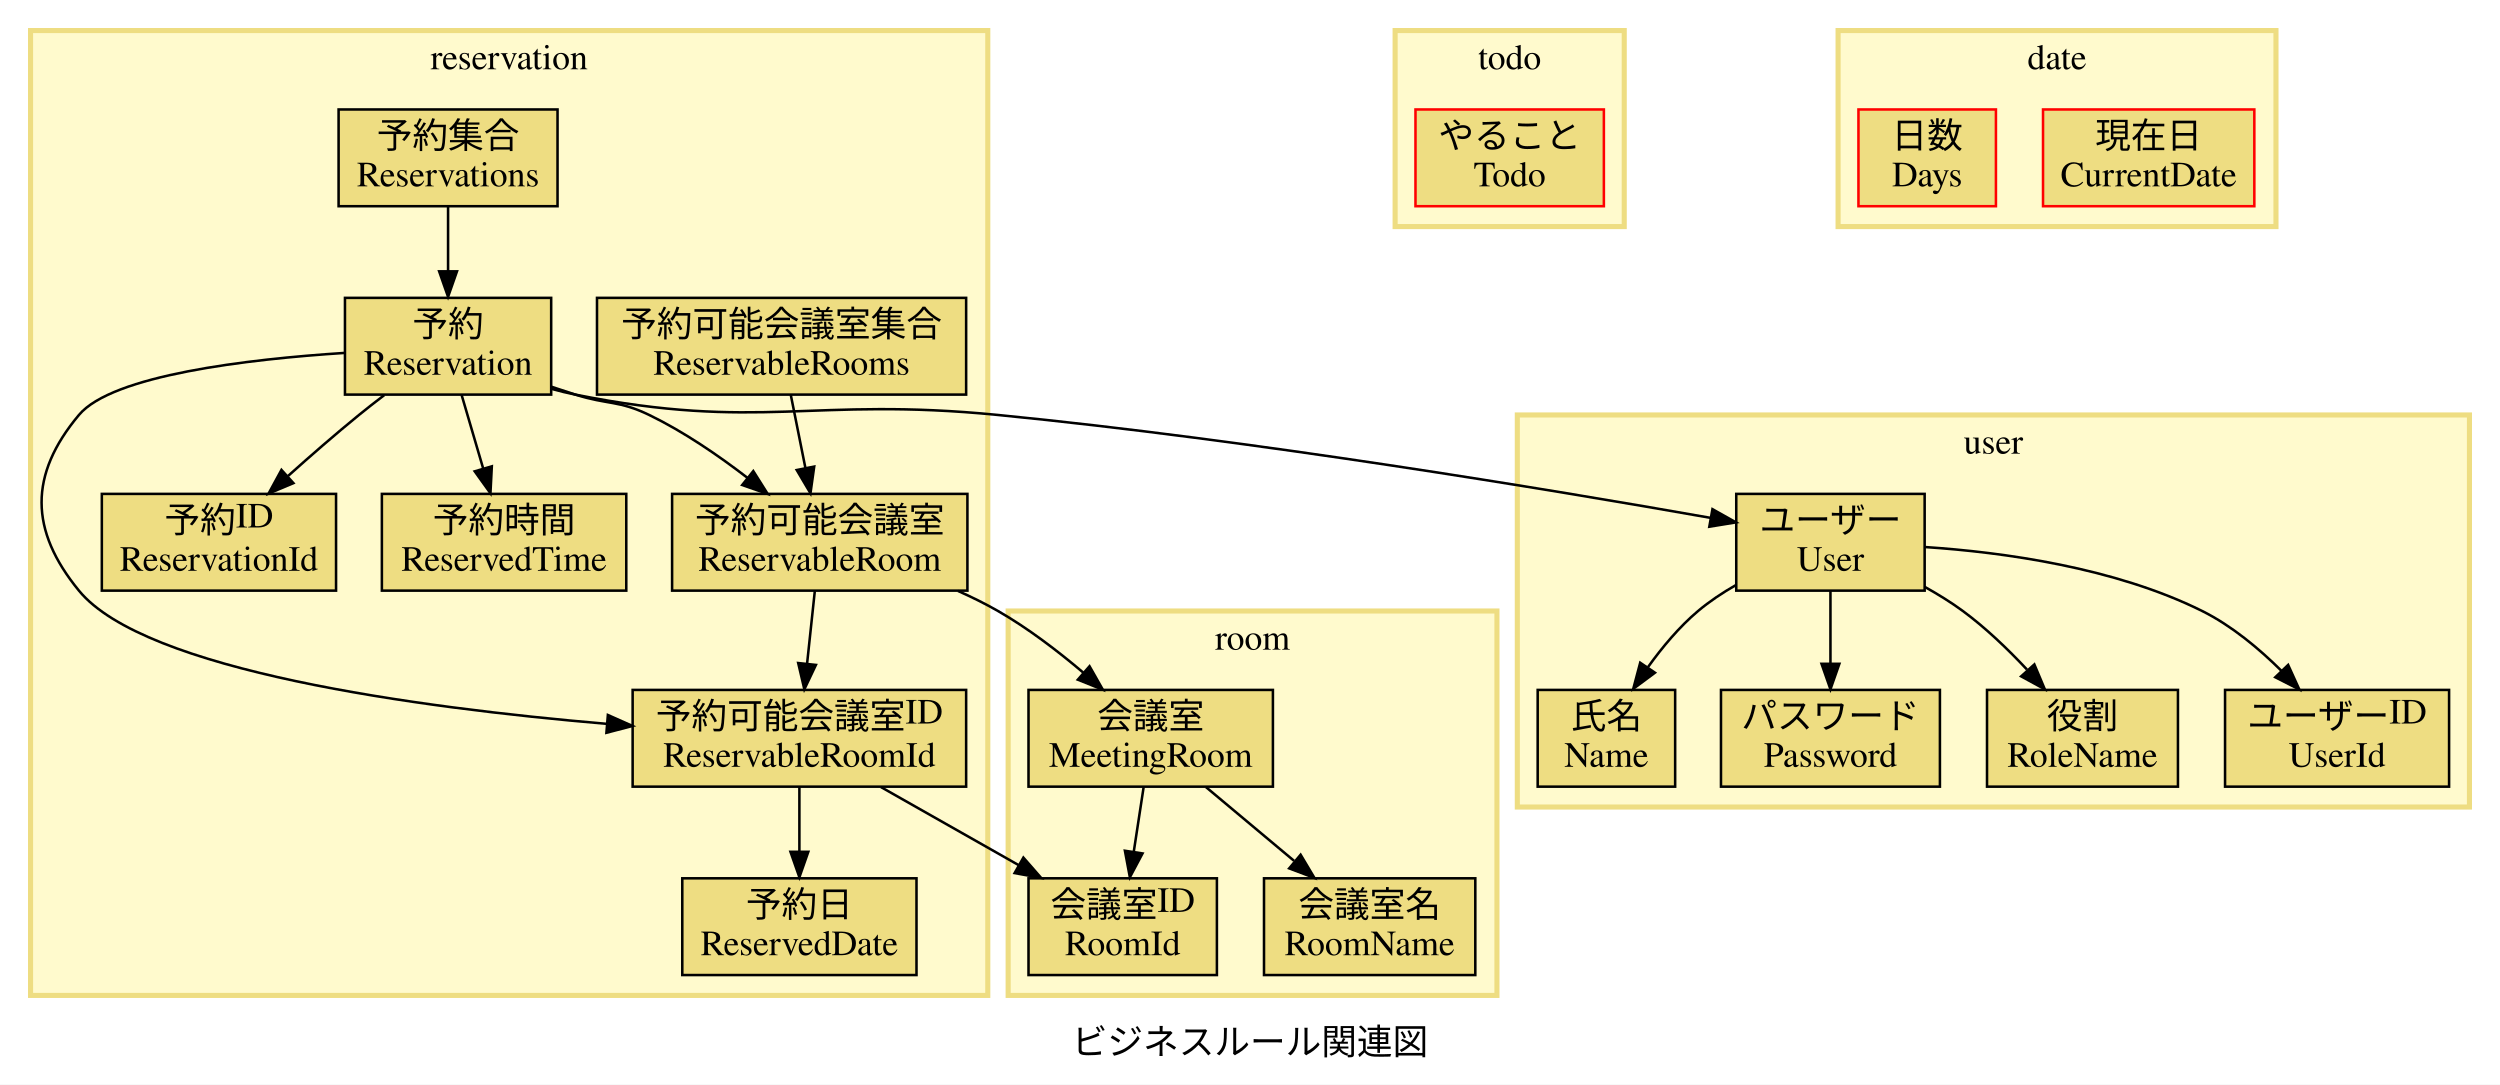
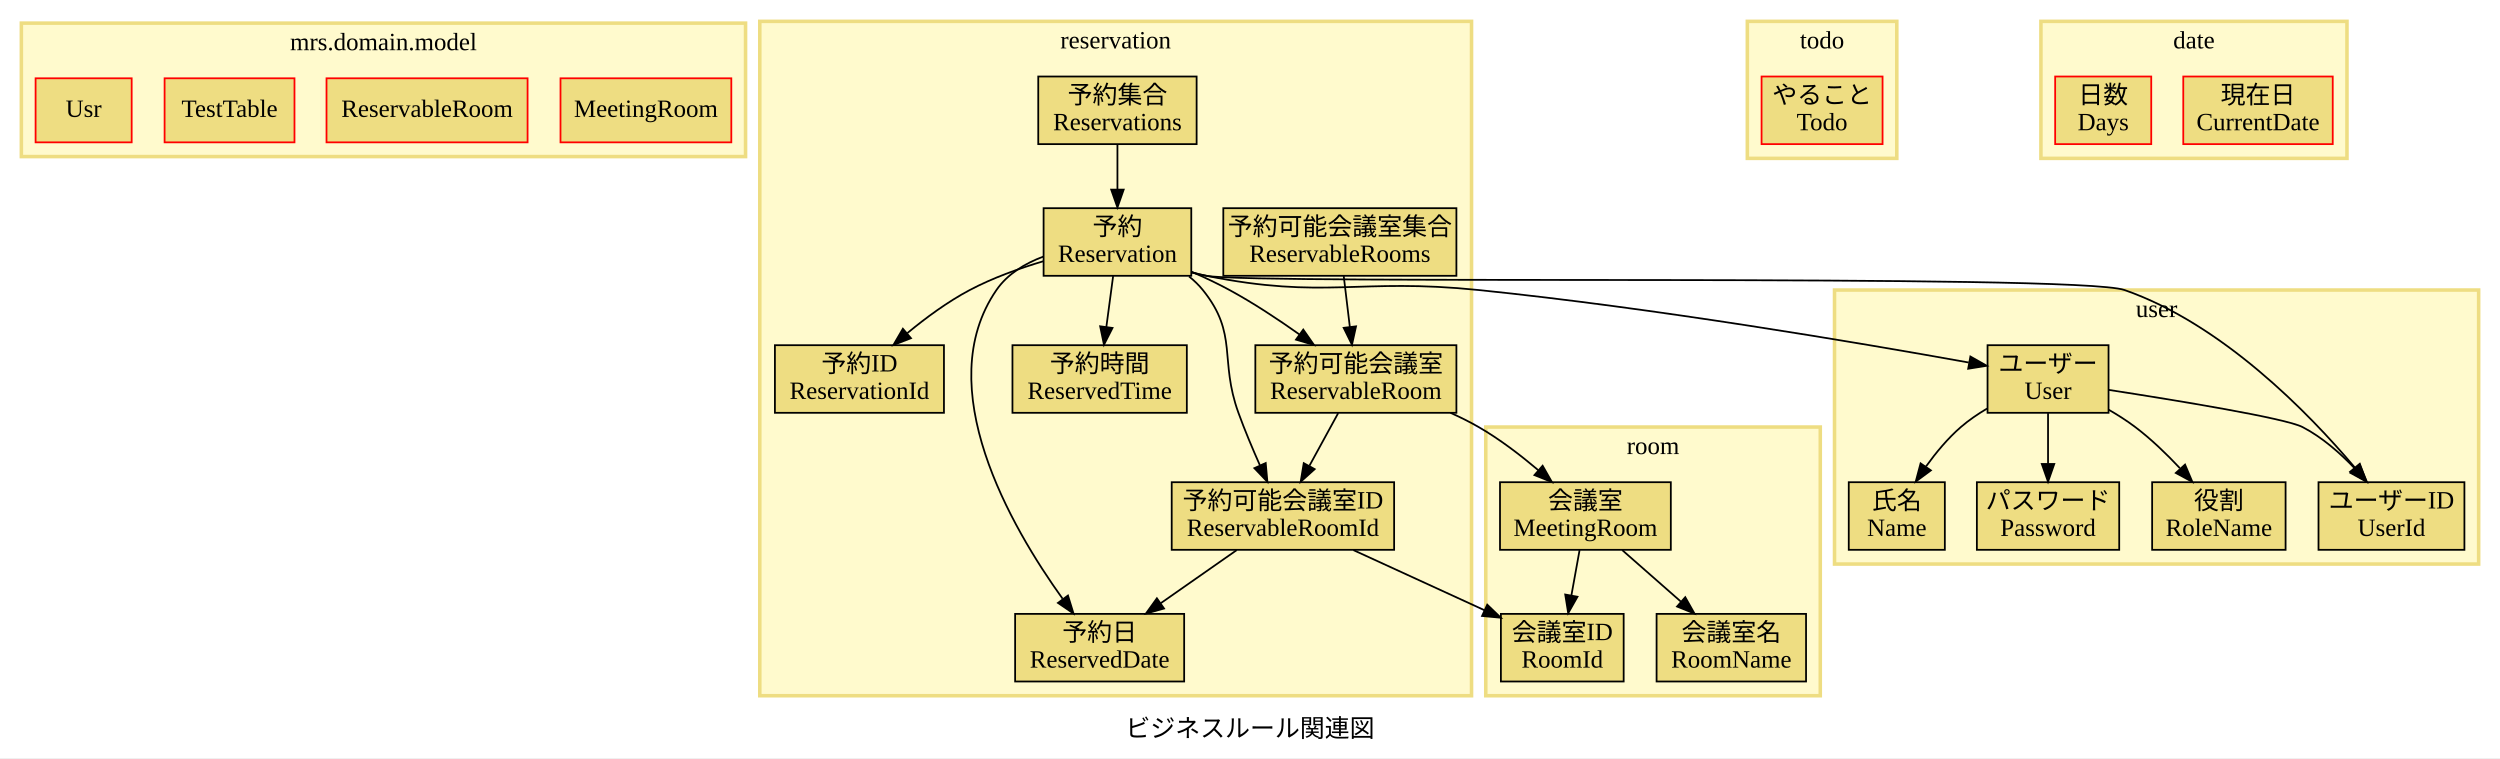
- <svg xmlns="http://www.w3.org/2000/svg" width="982px" height="426px" viewBox="0.00 0.00 982.00 426.00">
+ <svg xmlns="http://www.w3.org/2000/svg" width="1405px" height="426px" viewBox="0.00 0.00 1405.00 426.00">
  <g id="graph0" class="graph" transform="scale(1.0 1.0) rotate(0) translate(4 422)">
-     <polygon fill="white" stroke="transparent" points="-4,4 -4,-422 978,-422 978,4 -4,4" />
-     <text text-anchor="middle" x="487" y="-7.8" font-family="Times,serif" font-size="14.00">ビジネスルール関連図</text>
+     <polygon fill="white" stroke="none" points="-4,4 -4,-422 1401,-422 1401,4 -4,4" />
+     <text text-anchor="middle" x="698.5" y="-7.8" font-family="Times New Roman,serif" font-size="14.00">ビジネスルール関連図
+         </text>
    <g id="clust1" class="cluster">
-       <polygon fill="lemonchiffon" stroke="#eedd82" stroke-width="2" points="8,-31 8,-410 384,-410 384,-31 8,-31" />
-       <text text-anchor="middle" x="196" y="-394.8" font-family="Times,serif" font-size="14.00">reservation</text>
+       <polygon fill="lemonchiffon" stroke="#eedd82" stroke-width="2" points="8,-334 8,-409 415,-409 415,-334 8,-334" />
+       <text text-anchor="middle" x="211.5" y="-393.8" font-family="Times New Roman,serif" font-size="14.00">
+                 mrs.domain.model
+             </text>
    </g>
    <g id="clust2" class="cluster">
-       <polygon fill="lemonchiffon" stroke="#eedd82" stroke-width="2" points="392,-31 392,-182 584,-182 584,-31 392,-31" />
-       <text text-anchor="middle" x="488" y="-166.8" font-family="Times,serif" font-size="14.00">room</text>
+       <polygon fill="lemonchiffon" stroke="#eedd82" stroke-width="2" points="423,-31 423,-410 823,-410 823,-31 423,-31" />
+       <text text-anchor="middle" x="623" y="-394.8" font-family="Times New Roman,serif" font-size="14.00">
+                 reservation
+             </text>
    </g>
    <g id="clust3" class="cluster">
-       <polygon fill="lemonchiffon" stroke="#eedd82" stroke-width="2" points="544,-333 544,-410 634,-410 634,-333 544,-333" />
-       <text text-anchor="middle" x="589" y="-394.8" font-family="Times,serif" font-size="14.00">todo</text>
+       <polygon fill="lemonchiffon" stroke="#eedd82" stroke-width="2" points="831,-31 831,-182 1019,-182 1019,-31 831,-31" />
+       <text text-anchor="middle" x="925" y="-166.8" font-family="Times New Roman,serif" font-size="14.00">room
+             </text>
+     </g>
+     <g id="clust5" class="cluster">
+       <polygon fill="lemonchiffon" stroke="#eedd82" stroke-width="2" points="1027,-105 1027,-259 1389,-259 1389,-105 1027,-105" />
+       <text text-anchor="middle" x="1208" y="-243.8" font-family="Times New Roman,serif" font-size="14.00">user
+             </text>
    </g>
    <g id="clust4" class="cluster">
-       <polygon fill="lemonchiffon" stroke="#eedd82" stroke-width="2" points="592,-105 592,-259 966,-259 966,-105 592,-105" />
-       <text text-anchor="middle" x="779" y="-243.8" font-family="Times,serif" font-size="14.00">user</text>
-     </g>
-     <g id="clust5" class="cluster">
-       <polygon fill="lemonchiffon" stroke="#eedd82" stroke-width="2" points="718,-333 718,-410 890,-410 890,-333 718,-333" />
-       <text text-anchor="middle" x="804" y="-394.8" font-family="Times,serif" font-size="14.00">date</text>
+       <polygon fill="lemonchiffon" stroke="#eedd82" stroke-width="2" points="978,-333 978,-410 1062,-410 1062,-333 978,-333" />
+       <text text-anchor="middle" x="1020" y="-394.8" font-family="Times New Roman,serif" font-size="14.00">todo
+             </text>
+     </g>
+     <g id="clust6" class="cluster">
+       <polygon fill="lemonchiffon" stroke="#eedd82" stroke-width="2" points="1143,-333 1143,-410 1315,-410 1315,-333 1143,-333" />
+       <text text-anchor="middle" x="1229" y="-394.8" font-family="Times New Roman,serif" font-size="14.00">date
+             </text>
    </g>
    <g id="node1" class="node">
-       <polygon fill="#eedd82" stroke="black" points="376,-228 260,-228 260,-190 376,-190 376,-228" />
-       <text text-anchor="middle" x="318" y="-212.8" font-family="Times,serif" font-size="14.00">予約可能会議室</text>
-       <text text-anchor="middle" x="318" y="-197.8" font-family="Times,serif" font-size="14.00">ReservableRoom</text>
+       <polygon fill="#eedd82" stroke="red" points="407,-378 311,-378 311,-342 407,-342 407,-378" />
+       <text text-anchor="middle" x="359" y="-356.3" font-family="Times New Roman,serif" font-size="14.00">
+                 MeetingRoom
+             </text>
    </g>
    <g id="node2" class="node">
-       <polygon fill="#eedd82" stroke="black" points="375.5,-151 244.5,-151 244.5,-113 375.5,-113 375.5,-151" />
-       <text text-anchor="middle" x="310" y="-135.8" font-family="Times,serif" font-size="14.00">予約可能会議室ID</text>
-       <text text-anchor="middle" x="310" y="-120.8" font-family="Times,serif" font-size="14.00">ReservableRoomId</text>
+       <polygon fill="#eedd82" stroke="red" points="292.5,-378 179.5,-378 179.5,-342 292.5,-342 292.5,-378" />
+       <text text-anchor="middle" x="236" y="-356.3" font-family="Times New Roman,serif" font-size="14.00">
+                 ReservableRoom
+             </text>
+     </g>
+     <g id="node3" class="node">
+       <polygon fill="#eedd82" stroke="red" points="161.5,-378 88.5,-378 88.5,-342 161.5,-342 161.5,-378" />
+       <text text-anchor="middle" x="125" y="-356.3" font-family="Times New Roman,serif" font-size="14.00">
+                 TestTable
+             </text>
+     </g>
+     <g id="node4" class="node">
+       <polygon fill="#eedd82" stroke="red" points="70,-378 16,-378 16,-342 70,-342 70,-378" />
+       <text text-anchor="middle" x="43" y="-356.3" font-family="Times New Roman,serif" font-size="14.00">Usr
+             </text>
+     </g>
+     <g id="node5" class="node">
+       <polygon fill="#eedd82" stroke="black" points="814.5,-228 701.5,-228 701.5,-190 814.5,-190 814.5,-228" />
+       <text text-anchor="middle" x="758" y="-212.8" font-family="Times New Roman,serif" font-size="14.00">
+                 予約可能会議室
+             </text>
+       <text text-anchor="middle" x="758" y="-197.8" font-family="Times New Roman,serif" font-size="14.00">
+                 ReservableRoom
+             </text>
+     </g>
+     <g id="node6" class="node">
+       <polygon fill="#eedd82" stroke="black" points="779.5,-151 654.5,-151 654.5,-113 779.5,-113 779.5,-151" />
+       <text text-anchor="middle" x="717" y="-135.8" font-family="Times New Roman,serif" font-size="14.00">
+                 予約可能会議室ID
+             </text>
+       <text text-anchor="middle" x="717" y="-120.8" font-family="Times New Roman,serif" font-size="14.00">
+                 ReservableRoomId
+             </text>
+     </g>
+     <g id="edge1" class="edge">
+       <path fill="none" stroke="black" d="M748.075,-189.845C743.226,-180.974 737.29,-170.115 731.91,-160.274" />
+       <polygon fill="black" stroke="black" points="734.844,-158.344 726.976,-151.248 728.701,-161.702 734.844,-158.344" />
+     </g>
+     <g id="node13" class="node">
+       <polygon fill="#eedd82" stroke="black" points="935,-151 839,-151 839,-113 935,-113 935,-151" />
+       <text text-anchor="middle" x="887" y="-135.8" font-family="Times New Roman,serif" font-size="14.00">会議室
+             </text>
+       <text text-anchor="middle" x="887" y="-120.8" font-family="Times New Roman,serif" font-size="14.00">
+                 MeetingRoom
+             </text>
+     </g>
+     <g id="edge2" class="edge">
+       <path fill="none" stroke="black" d="M811.18,-189.988C816.639,-187.543 822.008,-184.875 827,-182 838.77,-175.22 850.593,-166.163 860.593,-157.681" />
+       <polygon fill="black" stroke="black" points="862.953,-160.267 868.188,-151.056 858.351,-154.992 862.953,-160.267" />
+     </g>
+     <g id="node11" class="node">
+       <polygon fill="#eedd82" stroke="black" points="661.5,-77 566.5,-77 566.5,-39 661.5,-39 661.5,-77" />
+       <text text-anchor="middle" x="614" y="-61.8" font-family="Times New Roman,serif" font-size="14.00">予約日
+             </text>
+       <text text-anchor="middle" x="614" y="-46.8" font-family="Times New Roman,serif" font-size="14.00">
+                 ReservedDate
+             </text>
+     </g>
+     <g id="edge3" class="edge">
+       <path fill="none" stroke="black" d="M691.009,-112.831C678.078,-103.793 662.278,-92.748 648.362,-83.02" />
+       <polygon fill="black" stroke="black" points="650.184,-80.023 639.983,-77.163 646.174,-85.761 650.184,-80.023" />
+     </g>
+     <g id="node14" class="node">
+       <polygon fill="#eedd82" stroke="black" points="908.5,-77 839.5,-77 839.5,-39 908.5,-39 908.5,-77" />
+       <text text-anchor="middle" x="874" y="-61.8" font-family="Times New Roman,serif" font-size="14.00">会議室ID
+             </text>
+       <text text-anchor="middle" x="874" y="-46.8" font-family="Times New Roman,serif" font-size="14.00">RoomId
+             </text>
    </g>
    <g id="edge4" class="edge">
-       <path fill="none" stroke="black" d="M316.06,-189.84C315.16,-181.34 314.05,-171.01 313.04,-161.5" />
-       <polygon fill="black" stroke="black" points="316.49,-160.82 311.95,-151.25 309.53,-161.56 316.49,-160.82" />
+       <path fill="none" stroke="black" d="M756.618,-112.831C779.053,-102.543 807.156,-89.654 830.24,-79.069" />
+       <polygon fill="black" stroke="black" points="831.836,-82.187 839.467,-74.837 828.918,-75.824 831.836,-82.187" />
+     </g>
+     <g id="node7" class="node">
+       <polygon fill="#eedd82" stroke="black" points="814.5,-305 683.5,-305 683.5,-267 814.5,-267 814.5,-305" />
+       <text text-anchor="middle" x="749" y="-289.8" font-family="Times New Roman,serif" font-size="14.00">
+                 予約可能会議室集合
+             </text>
+       <text text-anchor="middle" x="749" y="-274.8" font-family="Times New Roman,serif" font-size="14.00">
+                 ReservableRooms
+             </text>
+     </g>
+     <g id="edge5" class="edge">
+       <path fill="none" stroke="black" d="M751.179,-266.845C752.21,-258.249 753.466,-247.785 754.617,-238.19" />
+       <polygon fill="black" stroke="black" points="758.094,-238.594 755.81,-228.248 751.144,-237.76 758.094,-238.594" />
+     </g>
+     <g id="node8" class="node">
+       <polygon fill="#eedd82" stroke="black" points="665.5,-305 582.5,-305 582.5,-267 665.5,-267 665.5,-305" />
+       <text text-anchor="middle" x="624" y="-289.8" font-family="Times New Roman,serif" font-size="14.00">予約
+             </text>
+       <text text-anchor="middle" x="624" y="-274.8" font-family="Times New Roman,serif" font-size="14.00">
+                 Reservation
+             </text>
+     </g>
+     <g id="edge6" class="edge">
+       <path fill="none" stroke="black" d="M665.593,-269.31C672.855,-266.156 680.242,-262.672 687,-259 700.343,-251.75 714.254,-242.557 726.19,-234.096" />
+       <polygon fill="black" stroke="black" points="728.434,-236.793 734.496,-228.104 724.338,-231.117 728.434,-236.793" />
+     </g>
+     <g id="edge7" class="edge">
+       <path fill="none" stroke="black" d="M664.225,-266.649C667.094,-264.349 669.74,-261.804 672,-259 692.033,-234.138 681.12,-220.018 692,-190 695.553,-180.198 699.979,-169.688 704.115,-160.396" />
+       <polygon fill="black" stroke="black" points="707.327,-161.787 708.272,-151.234 700.953,-158.894 707.327,-161.787" />
    </g>
    <g id="node9" class="node">
-       <polygon fill="#eedd82" stroke="black" points="496,-151 400,-151 400,-113 496,-113 496,-151" />
-       <text text-anchor="middle" x="448" y="-135.8" font-family="Times,serif" font-size="14.00">会議室</text>
-       <text text-anchor="middle" x="448" y="-120.8" font-family="Times,serif" font-size="14.00">MeetingRoom</text>
-     </g>
-     <g id="edge5" class="edge">
-       <path fill="none" stroke="black" d="M372.32,-189.87C377.73,-187.46 383.05,-184.84 388,-182 399.79,-175.25 411.61,-166.2 421.61,-157.71" />
-       <polygon fill="black" stroke="black" points="423.97,-160.3 429.2,-151.08 419.37,-155.02 423.97,-160.3" />
-     </g>
-     <g id="node7" class="node">
-       <polygon fill="#eedd82" stroke="black" points="356,-77 264,-77 264,-39 356,-39 356,-77" />
-       <text text-anchor="middle" x="310" y="-61.8" font-family="Times,serif" font-size="14.00">予約日</text>
-       <text text-anchor="middle" x="310" y="-46.8" font-family="Times,serif" font-size="14.00">ReservedDate</text>
-     </g>
-     <g id="edge6" class="edge">
-       <path fill="none" stroke="black" d="M310,-112.83C310,-105.13 310,-95.97 310,-87.42" />
-       <polygon fill="black" stroke="black" points="313.5,-87.41 310,-77.41 306.5,-87.41 313.5,-87.41" />
+       <polygon fill="#eedd82" stroke="black" points="526.5,-228 431.5,-228 431.5,-190 526.5,-190 526.5,-228" />
+       <text text-anchor="middle" x="479" y="-212.8" font-family="Times New Roman,serif" font-size="14.00">予約ID
+             </text>
+       <text text-anchor="middle" x="479" y="-197.8" font-family="Times New Roman,serif" font-size="14.00">
+                 ReservationId
+             </text>
+     </g>
+     <g id="edge8" class="edge">
+       <path fill="none" stroke="black" d="M582.281,-275.164C568.692,-271.123 553.816,-265.774 541,-259 528.653,-252.475 516.323,-243.392 505.948,-234.817" />
+       <polygon fill="black" stroke="black" points="507.963,-231.935 498.084,-228.107 503.42,-237.26 507.963,-231.935" />
+     </g>
+     <g id="edge9" class="edge">
+       <path fill="none" stroke="black" d="M582.373,-277.81C572.085,-273.962 562.234,-268.058 556,-259 518.573,-204.619 564.047,-126.061 593.2,-85.484" />
+       <polygon fill="black" stroke="black" points="596.198,-87.316 599.315,-77.19 590.564,-83.162 596.198,-87.316" />
+     </g>
+     <g id="node12" class="node">
+       <polygon fill="#eedd82" stroke="black" points="663,-228 565,-228 565,-190 663,-190 663,-228" />
+       <text text-anchor="middle" x="614" y="-212.8" font-family="Times New Roman,serif" font-size="14.00">予約時間
+             </text>
+       <text text-anchor="middle" x="614" y="-197.8" font-family="Times New Roman,serif" font-size="14.00">
+                 ReservedTime
+             </text>
+     </g>
+     <g id="edge10" class="edge">
+       <path fill="none" stroke="black" d="M621.579,-266.845C620.433,-258.249 619.038,-247.785 617.759,-238.19" />
+       <polygon fill="black" stroke="black" points="621.224,-237.698 616.433,-228.248 614.286,-238.623 621.224,-237.698" />
+     </g>
+     <g id="node20" class="node">
+       <polygon fill="#eedd82" stroke="black" points="1181,-228 1113,-228 1113,-190 1181,-190 1181,-228" />
+       <text text-anchor="middle" x="1147" y="-212.8" font-family="Times New Roman,serif" font-size="14.00">ユーザー
+             </text>
+       <text text-anchor="middle" x="1147" y="-197.8" font-family="Times New Roman,serif" font-size="14.00">User
+             </text>
+     </g>
+     <g id="edge11" class="edge">
+       <path fill="none" stroke="black" d="M665.757,-268.962C668.523,-268.213 671.287,-267.547 674,-267 740.75,-253.546 759.262,-265.94 827,-259 925.835,-248.875 1040.76,-229.369 1102.42,-218.265" />
+       <polygon fill="black" stroke="black" points="1103.36,-221.652 1112.58,-216.426 1102.11,-214.764 1103.36,-221.652" />
+     </g>
+     <g id="node21" class="node">
+       <polygon fill="#eedd82" stroke="black" points="1381,-151 1299,-151 1299,-113 1381,-113 1381,-151" />
+       <text text-anchor="middle" x="1340" y="-135.8" font-family="Times New Roman,serif" font-size="14.00">
+                 ユーザーID
+             </text>
+       <text text-anchor="middle" x="1340" y="-120.8" font-family="Times New Roman,serif" font-size="14.00">
+                 UserId
+             </text>
+     </g>
+     <g id="edge12" class="edge">
+       <path fill="none" stroke="black" d="M665.735,-268.846C668.506,-268.125 671.277,-267.497 674,-267 702.204,-261.852 1162.93,-268.449 1190,-259 1244.83,-239.862 1293.24,-190.203 1319.41,-159.249" />
+       <polygon fill="black" stroke="black" points="1322.2,-161.369 1325.88,-151.434 1316.81,-156.904 1322.2,-161.369" />
    </g>
    <g id="node10" class="node">
-       <polygon fill="#eedd82" stroke="black" points="474,-77 400,-77 400,-39 474,-39 474,-77" />
-       <text text-anchor="middle" x="437" y="-61.8" font-family="Times,serif" font-size="14.00">会議室ID</text>
-       <text text-anchor="middle" x="437" y="-46.8" font-family="Times,serif" font-size="14.00">RoomId</text>
-     </g>
-     <g id="edge7" class="edge">
-       <path fill="none" stroke="black" d="M342.05,-112.83C358.44,-103.54 378.58,-92.12 396.08,-82.2" />
-       <polygon fill="black" stroke="black" points="397.99,-85.14 404.96,-77.16 394.54,-79.05 397.99,-85.14" />
-     </g>
-     <g id="node3" class="node">
-       <polygon fill="#eedd82" stroke="black" points="375.5,-305 230.5,-305 230.5,-267 375.5,-267 375.5,-305" />
-       <text text-anchor="middle" x="303" y="-289.8" font-family="Times,serif" font-size="14.00">予約可能会議室集合</text>
-       <text text-anchor="middle" x="303" y="-274.8" font-family="Times,serif" font-size="14.00">ReservableRooms</text>
-     </g>
-     <g id="edge3" class="edge">
-       <path fill="none" stroke="black" d="M306.63,-266.84C308.35,-258.25 310.44,-247.79 312.36,-238.19" />
-       <polygon fill="black" stroke="black" points="315.82,-238.74 314.35,-228.25 308.96,-237.37 315.82,-238.74" />
-     </g>
-     <g id="node4" class="node">
-       <polygon fill="#eedd82" stroke="black" points="212.5,-305 131.5,-305 131.5,-267 212.5,-267 212.5,-305" />
-       <text text-anchor="middle" x="172" y="-289.8" font-family="Times,serif" font-size="14.00">予約</text>
-       <text text-anchor="middle" x="172" y="-274.8" font-family="Times,serif" font-size="14.00">Reservation</text>
-     </g>
-     <g id="edge8" class="edge">
-       <path fill="none" stroke="black" d="M212.57,-270.1C215.75,-269.02 218.92,-267.98 222,-267 234.74,-262.95 238.96,-264.82 251,-259 264.57,-252.44 278.24,-243.06 289.66,-234.26" />
-       <polygon fill="black" stroke="black" points="291.89,-236.96 297.54,-228 287.53,-231.48 291.89,-236.96" />
-     </g>
-     <g id="edge9" class="edge">
-       <path fill="none" stroke="black" d="M131.3,-283.37C93.15,-280.89 40.09,-274.64 27,-259 7.32,-235.48 7.57,-213.73 27,-190 52.74,-158.56 159.38,-144.08 234.13,-137.69" />
-       <polygon fill="black" stroke="black" points="234.77,-141.15 244.45,-136.84 234.2,-134.17 234.77,-141.15" />
-     </g>
-     <g id="node5" class="node">
-       <polygon fill="#eedd82" stroke="black" points="128,-228 36,-228 36,-190 128,-190 128,-228" />
-       <text text-anchor="middle" x="82" y="-212.8" font-family="Times,serif" font-size="14.00">予約ID</text>
-       <text text-anchor="middle" x="82" y="-197.8" font-family="Times,serif" font-size="14.00">ReservationId</text>
-     </g>
-     <g id="edge10" class="edge">
-       <path fill="none" stroke="black" d="M146.94,-266.8C143.56,-264.23 140.17,-261.58 137,-259 127.74,-251.46 117.91,-242.9 109.17,-235.06" />
-       <polygon fill="black" stroke="black" points="111.25,-232.23 101.49,-228.12 106.56,-237.43 111.25,-232.23" />
-     </g>
-     <g id="node8" class="node">
-       <polygon fill="#eedd82" stroke="black" points="242,-228 146,-228 146,-190 242,-190 242,-228" />
-       <text text-anchor="middle" x="194" y="-212.8" font-family="Times,serif" font-size="14.00">予約時間</text>
-       <text text-anchor="middle" x="194" y="-197.8" font-family="Times,serif" font-size="14.00">ReservedTime</text>
-     </g>
-     <g id="edge11" class="edge">
-       <path fill="none" stroke="black" d="M177.33,-266.84C179.87,-258.16 182.98,-247.56 185.82,-237.88" />
-       <polygon fill="black" stroke="black" points="189.19,-238.83 188.65,-228.25 182.47,-236.86 189.19,-238.83" />
+       <polygon fill="#eedd82" stroke="black" points="668.5,-379 579.5,-379 579.5,-341 668.5,-341 668.5,-379" />
+       <text text-anchor="middle" x="624" y="-363.8" font-family="Times New Roman,serif" font-size="14.00">予約集合
+             </text>
+       <text text-anchor="middle" x="624" y="-348.8" font-family="Times New Roman,serif" font-size="14.00">
+                 Reservations
+             </text>
+     </g>
+     <g id="edge13" class="edge">
+       <path fill="none" stroke="black" d="M624,-340.831C624,-333.131 624,-323.974 624,-315.417" />
+       <polygon fill="black" stroke="black" points="627.5,-315.413 624,-305.413 620.5,-315.413 627.5,-315.413" />
+     </g>
+     <g id="edge14" class="edge">
+       <path fill="none" stroke="black" d="M883.72,-112.831C882.329,-105.131 880.676,-95.974 879.131,-87.417" />
+       <polygon fill="black" stroke="black" points="882.546,-86.632 877.325,-77.413 875.657,-87.876 882.546,-86.632" />
+     </g>
+     <g id="node15" class="node">
+       <polygon fill="#eedd82" stroke="black" points="1011,-77 927,-77 927,-39 1011,-39 1011,-77" />
+       <text text-anchor="middle" x="969" y="-61.8" font-family="Times New Roman,serif" font-size="14.00">会議室名
+             </text>
+       <text text-anchor="middle" x="969" y="-46.8" font-family="Times New Roman,serif" font-size="14.00">
+                 RoomName
+             </text>
+     </g>
+     <g id="edge15" class="edge">
+       <path fill="none" stroke="black" d="M907.692,-112.831C917.695,-104.048 929.855,-93.371 940.7,-83.849" />
+       <polygon fill="black" stroke="black" points="943.109,-86.391 948.315,-77.163 938.491,-81.131 943.109,-86.391" />
    </g>
    <g id="node16" class="node">
-       <polygon fill="#eedd82" stroke="black" points="752,-228 678,-228 678,-190 752,-190 752,-228" />
-       <text text-anchor="middle" x="715" y="-212.8" font-family="Times,serif" font-size="14.00">ユーザー</text>
-       <text text-anchor="middle" x="715" y="-197.8" font-family="Times,serif" font-size="14.00">User</text>
-     </g>
-     <g id="edge12" class="edge">
-       <path fill="none" stroke="black" d="M212.65,-269.25C215.78,-268.38 218.92,-267.61 222,-267 294.44,-252.55 314.49,-266.26 388,-259 488.11,-249.11 604.39,-229.8 667.8,-218.6" />
-       <polygon fill="black" stroke="black" points="668.65,-222 677.88,-216.81 667.42,-215.11 668.65,-222" />
-     </g>
-     <g id="node6" class="node">
-       <polygon fill="#eedd82" stroke="black" points="215,-379 129,-379 129,-341 215,-341 215,-379" />
-       <text text-anchor="middle" x="172" y="-363.8" font-family="Times,serif" font-size="14.00">予約集合</text>
-       <text text-anchor="middle" x="172" y="-348.8" font-family="Times,serif" font-size="14.00">Reservations</text>
-     </g>
-     <g id="edge13" class="edge">
-       <path fill="none" stroke="black" d="M172,-340.83C172,-333.13 172,-323.97 172,-315.42" />
-       <polygon fill="black" stroke="black" points="175.5,-315.41 172,-305.41 168.5,-315.41 175.5,-315.41" />
-     </g>
-     <g id="edge1" class="edge">
-       <path fill="none" stroke="black" d="M445.22,-112.83C444.05,-105.13 442.65,-95.97 441.34,-87.42" />
-       <polygon fill="black" stroke="black" points="444.78,-86.77 439.81,-77.41 437.86,-87.83 444.78,-86.77" />
-     </g>
-     <g id="node11" class="node">
-       <polygon fill="#eedd82" stroke="black" points="575.5,-77 492.5,-77 492.5,-39 575.5,-39 575.5,-77" />
-       <text text-anchor="middle" x="534" y="-61.8" font-family="Times,serif" font-size="14.00">会議室名</text>
-       <text text-anchor="middle" x="534" y="-46.8" font-family="Times,serif" font-size="14.00">RoomName</text>
-     </g>
-     <g id="edge2" class="edge">
-       <path fill="none" stroke="black" d="M469.7,-112.83C480.19,-104.05 492.95,-93.37 504.32,-83.85" />
-       <polygon fill="black" stroke="black" points="506.88,-86.27 512.31,-77.16 502.39,-80.9 506.88,-86.27" />
-     </g>
-     <g id="node12" class="node">
-       <polygon fill="#eedd82" stroke="red" points="626,-379 552,-379 552,-341 626,-341 626,-379" />
-       <text text-anchor="middle" x="589" y="-363.8" font-family="Times,serif" font-size="14.00">やること</text>
-       <text text-anchor="middle" x="589" y="-348.8" font-family="Times,serif" font-size="14.00">Todo</text>
-     </g>
-     <g id="node13" class="node">
-       <polygon fill="#eedd82" stroke="black" points="654,-151 600,-151 600,-113 654,-113 654,-151" />
-       <text text-anchor="middle" x="627" y="-135.8" font-family="Times,serif" font-size="14.00">氏名</text>
-       <text text-anchor="middle" x="627" y="-120.8" font-family="Times,serif" font-size="14.00">Name</text>
-     </g>
-     <g id="node14" class="node">
-       <polygon fill="#eedd82" stroke="black" points="758,-151 672,-151 672,-113 758,-113 758,-151" />
-       <text text-anchor="middle" x="715" y="-135.8" font-family="Times,serif" font-size="14.00">パスワード</text>
-       <text text-anchor="middle" x="715" y="-120.8" font-family="Times,serif" font-size="14.00">Password</text>
-     </g>
-     <g id="node15" class="node">
-       <polygon fill="#eedd82" stroke="black" points="851.5,-151 776.5,-151 776.5,-113 851.5,-113 851.5,-151" />
-       <text text-anchor="middle" x="814" y="-135.8" font-family="Times,serif" font-size="14.00">役割</text>
-       <text text-anchor="middle" x="814" y="-120.8" font-family="Times,serif" font-size="14.00">RoleName</text>
-     </g>
-     <g id="edge14" class="edge">
-       <path fill="none" stroke="black" d="M677.83,-192.17C672.59,-189.17 667.48,-185.77 663,-182 655.61,-175.77 648.9,-167.73 643.33,-159.97" />
-       <polygon fill="black" stroke="black" points="646.06,-157.76 637.55,-151.44 640.27,-161.68 646.06,-157.76" />
-     </g>
-     <g id="edge15" class="edge">
-       <path fill="none" stroke="black" d="M715,-189.84C715,-181.34 715,-171.01 715,-161.5" />
-       <polygon fill="black" stroke="black" points="718.5,-161.25 715,-151.25 711.5,-161.25 718.5,-161.25" />
+       <polygon fill="#eedd82" stroke="red" points="1054,-379 986,-379 986,-341 1054,-341 1054,-379" />
+       <text text-anchor="middle" x="1020" y="-363.8" font-family="Times New Roman,serif" font-size="14.00">やること
+             </text>
+       <text text-anchor="middle" x="1020" y="-348.8" font-family="Times New Roman,serif" font-size="14.00">Todo
+             </text>
+     </g>
+     <g id="node17" class="node">
+       <polygon fill="#eedd82" stroke="black" points="1089,-151 1035,-151 1035,-113 1089,-113 1089,-151" />
+       <text text-anchor="middle" x="1062" y="-135.8" font-family="Times New Roman,serif" font-size="14.00">氏名
+             </text>
+       <text text-anchor="middle" x="1062" y="-120.8" font-family="Times New Roman,serif" font-size="14.00">Name
+             </text>
+     </g>
+     <g id="node18" class="node">
+       <polygon fill="#eedd82" stroke="black" points="1187,-151 1107,-151 1107,-113 1187,-113 1187,-151" />
+       <text text-anchor="middle" x="1147" y="-135.8" font-family="Times New Roman,serif" font-size="14.00">パスワード
+             </text>
+       <text text-anchor="middle" x="1147" y="-120.8" font-family="Times New Roman,serif" font-size="14.00">
+                 Password
+             </text>
+     </g>
+     <g id="node19" class="node">
+       <polygon fill="#eedd82" stroke="black" points="1280.5,-151 1205.5,-151 1205.5,-113 1280.5,-113 1280.5,-151" />
+       <text text-anchor="middle" x="1243" y="-135.8" font-family="Times New Roman,serif" font-size="14.00">役割
+             </text>
+       <text text-anchor="middle" x="1243" y="-120.8" font-family="Times New Roman,serif" font-size="14.00">
+                 RoleName
+             </text>
    </g>
    <g id="edge16" class="edge">
-       <path fill="none" stroke="black" d="M752.02,-191.48C757.22,-188.59 762.37,-185.41 767,-182 775.97,-175.39 784.72,-166.99 792.19,-159.01" />
-       <polygon fill="black" stroke="black" points="795.09,-161.02 799.2,-151.26 789.9,-156.33 795.09,-161.02" />
-     </g>
-     <g id="node17" class="node">
-       <polygon fill="#eedd82" stroke="black" points="958,-151 870,-151 870,-113 958,-113 958,-151" />
-       <text text-anchor="middle" x="914" y="-135.8" font-family="Times,serif" font-size="14.00">ユーザーID</text>
-       <text text-anchor="middle" x="914" y="-120.8" font-family="Times,serif" font-size="14.00">UserId</text>
+       <path fill="none" stroke="black" d="M1112.76,-192.41C1107.55,-189.327 1102.45,-185.84 1098,-182 1090.69,-175.683 1084,-167.617 1078.43,-159.862" />
+       <polygon fill="black" stroke="black" points="1081.15,-157.647 1072.64,-151.348 1075.37,-161.584 1081.15,-157.647" />
    </g>
    <g id="edge17" class="edge">
-       <path fill="none" stroke="black" d="M752.19,-207.12C782.82,-205.08 826.65,-199.07 861,-182 872.57,-176.25 883.42,-167.18 892.25,-158.4" />
-       <polygon fill="black" stroke="black" points="894.78,-160.82 899.17,-151.17 889.73,-155.98 894.78,-160.82" />
-     </g>
-     <g id="node18" class="node">
-       <polygon fill="#eedd82" stroke="red" points="881.5,-379 798.5,-379 798.5,-341 881.5,-341 881.5,-379" />
-       <text text-anchor="middle" x="840" y="-363.8" font-family="Times,serif" font-size="14.00">現在日</text>
-       <text text-anchor="middle" x="840" y="-348.8" font-family="Times,serif" font-size="14.00">CurrentDate</text>
-     </g>
-     <g id="node19" class="node">
-       <polygon fill="#eedd82" stroke="red" points="780,-379 726,-379 726,-341 780,-341 780,-379" />
-       <text text-anchor="middle" x="753" y="-363.8" font-family="Times,serif" font-size="14.00">日数</text>
-       <text text-anchor="middle" x="753" y="-348.8" font-family="Times,serif" font-size="14.00">Days</text>
+       <path fill="none" stroke="black" d="M1147,-189.845C1147,-181.34 1147,-171.008 1147,-161.496" />
+       <polygon fill="black" stroke="black" points="1150.5,-161.248 1147,-151.248 1143.5,-161.248 1150.5,-161.248" />
+     </g>
+     <g id="edge18" class="edge">
+       <path fill="none" stroke="black" d="M1181.08,-191.741C1186.25,-188.762 1191.39,-185.483 1196,-182 1204.89,-175.285 1213.62,-166.851 1221.1,-158.881" />
+       <polygon fill="black" stroke="black" points="1223.99,-160.904 1228.12,-151.148 1218.8,-156.199 1223.99,-160.904" />
+     </g>
+     <g id="edge19" class="edge">
+       <path fill="none" stroke="black" d="M1181,-202.891C1220.19,-196.835 1280.45,-186.944 1290,-182 1301.02,-176.297 1311.2,-167.349 1319.46,-158.652" />
+       <polygon fill="black" stroke="black" points="1322.12,-160.937 1326.2,-151.162 1316.91,-156.256 1322.12,-160.937" />
+     </g>
+     <g id="node22" class="node">
+       <polygon fill="#eedd82" stroke="red" points="1307,-379 1223,-379 1223,-341 1307,-341 1307,-379" />
+       <text text-anchor="middle" x="1265" y="-363.8" font-family="Times New Roman,serif" font-size="14.00">現在日
+             </text>
+       <text text-anchor="middle" x="1265" y="-348.8" font-family="Times New Roman,serif" font-size="14.00">
+                 CurrentDate
+             </text>
+     </g>
+     <g id="node23" class="node">
+       <polygon fill="#eedd82" stroke="red" points="1205,-379 1151,-379 1151,-341 1205,-341 1205,-379" />
+       <text text-anchor="middle" x="1178" y="-363.8" font-family="Times New Roman,serif" font-size="14.00">日数
+             </text>
+       <text text-anchor="middle" x="1178" y="-348.8" font-family="Times New Roman,serif" font-size="14.00">Days
+             </text>
    </g>
  </g>
</svg>
